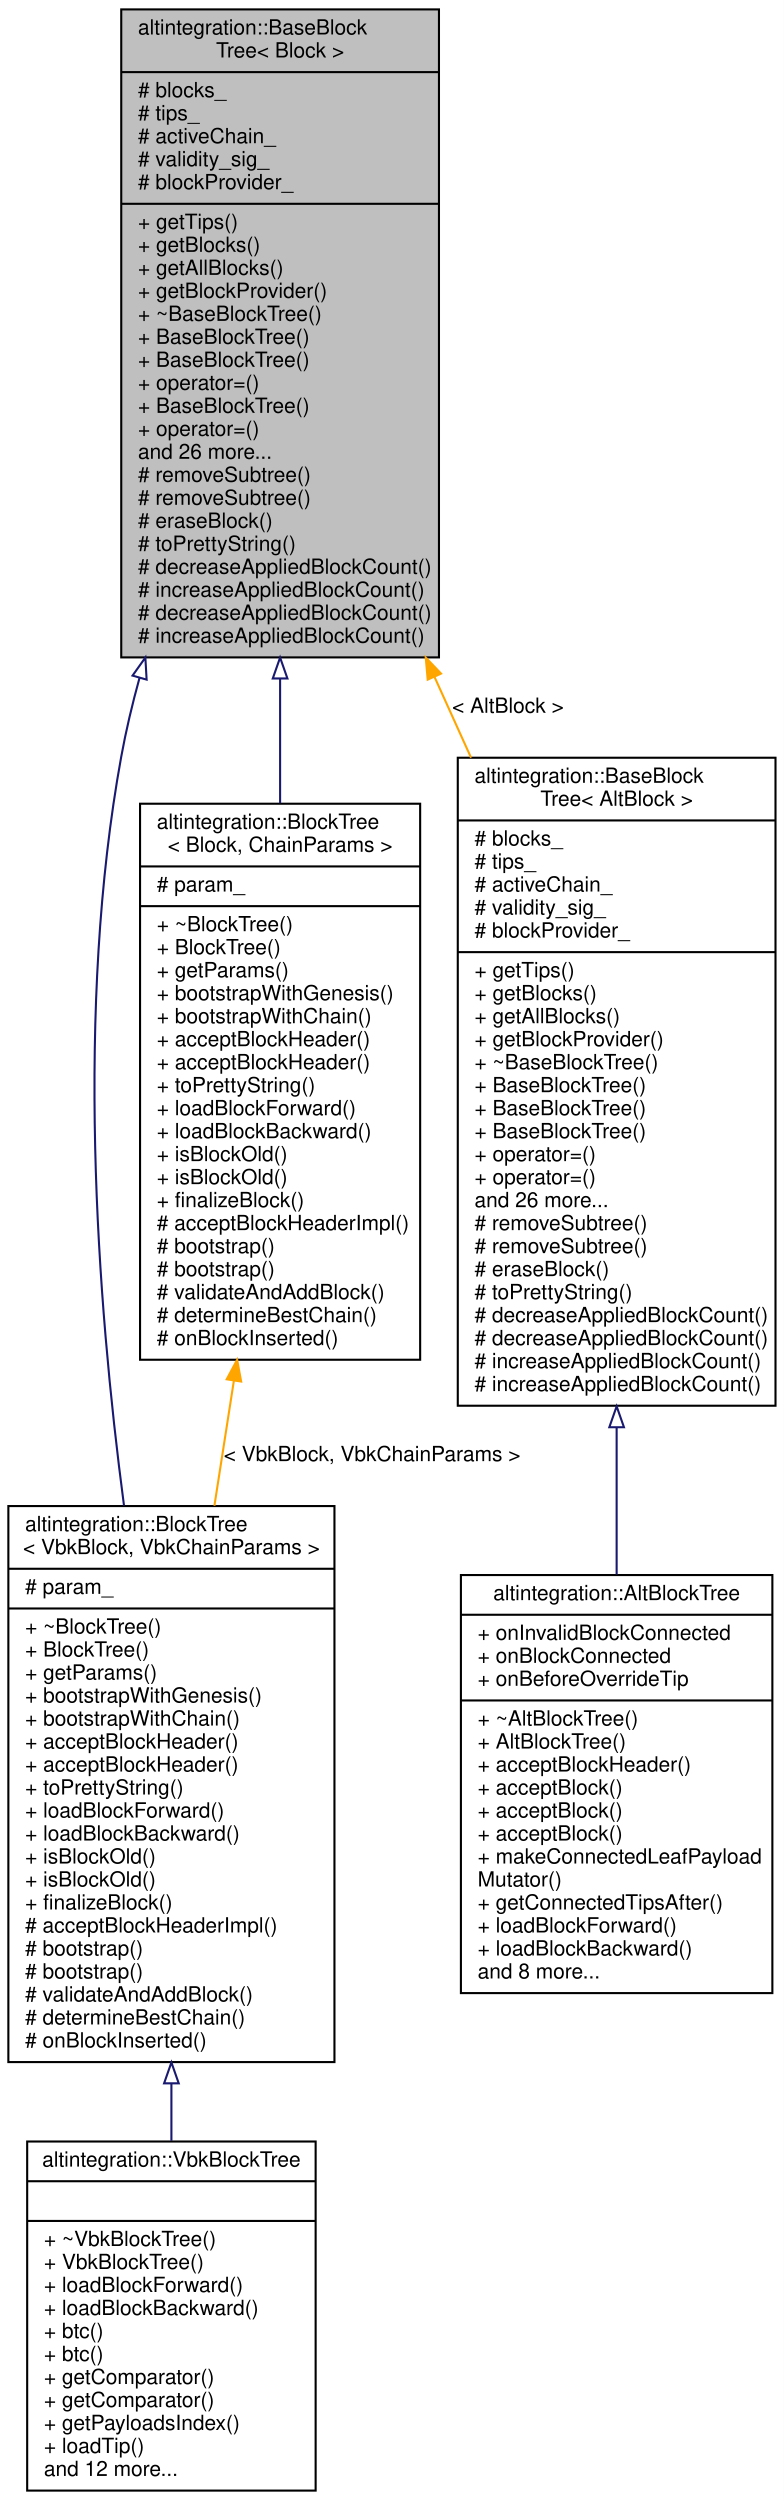
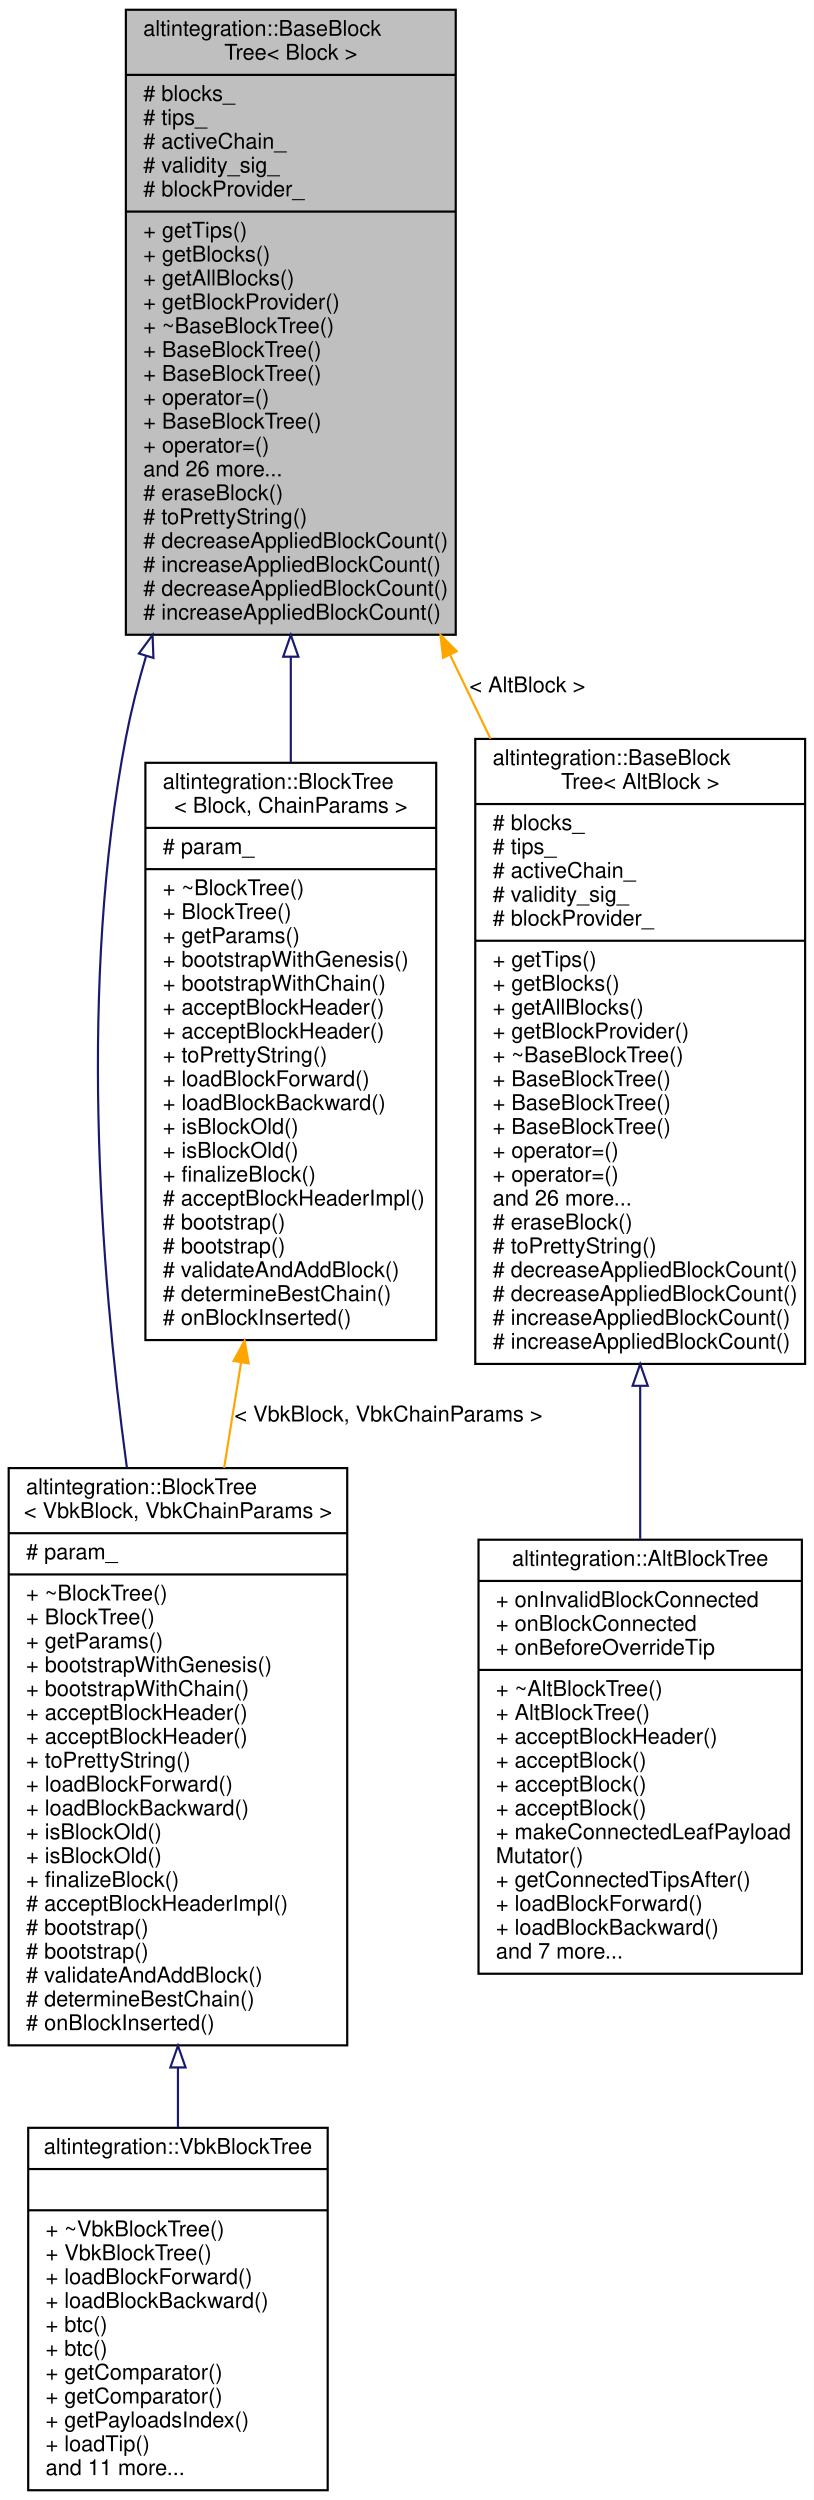
- <svg xmlns="http://www.w3.org/2000/svg" xmlns:xlink="http://www.w3.org/1999/xlink" width="375pt" height="1196pt" viewBox="0.00 0.00 375.00 1196.00">
-   <g id="graph0" class="graph" transform="scale(1 1) rotate(0) translate(4 1192)">
-     <polygon fill="white" stroke="transparent" points="-4,4 -4,-1192 371,-1192 371,4 -4,4" />
+ <svg xmlns="http://www.w3.org/2000/svg" xmlns:xlink="http://www.w3.org/1999/xlink" width="375pt" height="1152pt" viewBox="0.00 0.00 375.00 1152.00">
+   <g id="graph0" class="graph" transform="scale(1 1) rotate(0) translate(4 1148)">
+     <polygon fill="white" stroke="transparent" points="-4,4 -4,-1148 371,-1148 371,4 -4,4" />
    <g id="node1" class="node">
      <g id="a_node1">
        <a xlink:title="Base block tree that stores all blocks, maintains tree tips, maintains active chain.">
-           <polygon fill="#bfbfbf" stroke="black" points="54,-877.5 54,-1187.5 206,-1187.5 206,-877.5 54,-877.5" />
-           <text text-anchor="start" x="62" y="-1175.5" font-family="Helvetica,sans-Serif" font-size="10.00">altintegration::BaseBlock</text>
-           <text text-anchor="middle" x="130" y="-1164.5" font-family="Helvetica,sans-Serif" font-size="10.00">Tree&lt; Block &gt;</text>
-           <polyline fill="none" stroke="black" points="54,-1157.5 206,-1157.5 " />
-           <text text-anchor="start" x="62" y="-1145.5" font-family="Helvetica,sans-Serif" font-size="10.00"># blocks_</text>
-           <text text-anchor="start" x="62" y="-1134.5" font-family="Helvetica,sans-Serif" font-size="10.00"># tips_</text>
-           <text text-anchor="start" x="62" y="-1123.5" font-family="Helvetica,sans-Serif" font-size="10.00"># activeChain_</text>
-           <text text-anchor="start" x="62" y="-1112.5" font-family="Helvetica,sans-Serif" font-size="10.00"># validity_sig_</text>
-           <text text-anchor="start" x="62" y="-1101.5" font-family="Helvetica,sans-Serif" font-size="10.00"># blockProvider_</text>
-           <polyline fill="none" stroke="black" points="54,-1094.5 206,-1094.5 " />
-           <text text-anchor="start" x="62" y="-1082.5" font-family="Helvetica,sans-Serif" font-size="10.00">+ getTips()</text>
-           <text text-anchor="start" x="62" y="-1071.5" font-family="Helvetica,sans-Serif" font-size="10.00">+ getBlocks()</text>
-           <text text-anchor="start" x="62" y="-1060.5" font-family="Helvetica,sans-Serif" font-size="10.00">+ getAllBlocks()</text>
-           <text text-anchor="start" x="62" y="-1049.5" font-family="Helvetica,sans-Serif" font-size="10.00">+ getBlockProvider()</text>
-           <text text-anchor="start" x="62" y="-1038.5" font-family="Helvetica,sans-Serif" font-size="10.00">+ ~BaseBlockTree()</text>
-           <text text-anchor="start" x="62" y="-1027.5" font-family="Helvetica,sans-Serif" font-size="10.00">+ BaseBlockTree()</text>
-           <text text-anchor="start" x="62" y="-1016.5" font-family="Helvetica,sans-Serif" font-size="10.00">+ BaseBlockTree()</text>
-           <text text-anchor="start" x="62" y="-1005.5" font-family="Helvetica,sans-Serif" font-size="10.00">+ operator=()</text>
-           <text text-anchor="start" x="62" y="-994.5" font-family="Helvetica,sans-Serif" font-size="10.00">+ BaseBlockTree()</text>
-           <text text-anchor="start" x="62" y="-983.5" font-family="Helvetica,sans-Serif" font-size="10.00">+ operator=()</text>
-           <text text-anchor="start" x="62" y="-972.5" font-family="Helvetica,sans-Serif" font-size="10.00">and 26 more...</text>
-           <text text-anchor="start" x="62" y="-961.5" font-family="Helvetica,sans-Serif" font-size="10.00"># removeSubtree()</text>
-           <text text-anchor="start" x="62" y="-950.5" font-family="Helvetica,sans-Serif" font-size="10.00"># removeSubtree()</text>
-           <text text-anchor="start" x="62" y="-939.5" font-family="Helvetica,sans-Serif" font-size="10.00"># eraseBlock()</text>
-           <text text-anchor="start" x="62" y="-928.5" font-family="Helvetica,sans-Serif" font-size="10.00"># toPrettyString()</text>
-           <text text-anchor="start" x="62" y="-917.5" font-family="Helvetica,sans-Serif" font-size="10.00"># decreaseAppliedBlockCount()</text>
-           <text text-anchor="start" x="62" y="-906.5" font-family="Helvetica,sans-Serif" font-size="10.00"># increaseAppliedBlockCount()</text>
+           <polygon fill="#bfbfbf" stroke="black" points="54,-855.5 54,-1143.5 206,-1143.5 206,-855.5 54,-855.5" />
+           <text text-anchor="start" x="62" y="-1131.5" font-family="Helvetica,sans-Serif" font-size="10.00">altintegration::BaseBlock</text>
+           <text text-anchor="middle" x="130" y="-1120.5" font-family="Helvetica,sans-Serif" font-size="10.00">Tree&lt; Block &gt;</text>
+           <polyline fill="none" stroke="black" points="54,-1113.5 206,-1113.5 " />
+           <text text-anchor="start" x="62" y="-1101.5" font-family="Helvetica,sans-Serif" font-size="10.00"># blocks_</text>
+           <text text-anchor="start" x="62" y="-1090.5" font-family="Helvetica,sans-Serif" font-size="10.00"># tips_</text>
+           <text text-anchor="start" x="62" y="-1079.5" font-family="Helvetica,sans-Serif" font-size="10.00"># activeChain_</text>
+           <text text-anchor="start" x="62" y="-1068.5" font-family="Helvetica,sans-Serif" font-size="10.00"># validity_sig_</text>
+           <text text-anchor="start" x="62" y="-1057.5" font-family="Helvetica,sans-Serif" font-size="10.00"># blockProvider_</text>
+           <polyline fill="none" stroke="black" points="54,-1050.5 206,-1050.5 " />
+           <text text-anchor="start" x="62" y="-1038.5" font-family="Helvetica,sans-Serif" font-size="10.00">+ getTips()</text>
+           <text text-anchor="start" x="62" y="-1027.5" font-family="Helvetica,sans-Serif" font-size="10.00">+ getBlocks()</text>
+           <text text-anchor="start" x="62" y="-1016.5" font-family="Helvetica,sans-Serif" font-size="10.00">+ getAllBlocks()</text>
+           <text text-anchor="start" x="62" y="-1005.5" font-family="Helvetica,sans-Serif" font-size="10.00">+ getBlockProvider()</text>
+           <text text-anchor="start" x="62" y="-994.5" font-family="Helvetica,sans-Serif" font-size="10.00">+ ~BaseBlockTree()</text>
+           <text text-anchor="start" x="62" y="-983.5" font-family="Helvetica,sans-Serif" font-size="10.00">+ BaseBlockTree()</text>
+           <text text-anchor="start" x="62" y="-972.5" font-family="Helvetica,sans-Serif" font-size="10.00">+ BaseBlockTree()</text>
+           <text text-anchor="start" x="62" y="-961.5" font-family="Helvetica,sans-Serif" font-size="10.00">+ operator=()</text>
+           <text text-anchor="start" x="62" y="-950.5" font-family="Helvetica,sans-Serif" font-size="10.00">+ BaseBlockTree()</text>
+           <text text-anchor="start" x="62" y="-939.5" font-family="Helvetica,sans-Serif" font-size="10.00">+ operator=()</text>
+           <text text-anchor="start" x="62" y="-928.5" font-family="Helvetica,sans-Serif" font-size="10.00">and 26 more...</text>
+           <text text-anchor="start" x="62" y="-917.5" font-family="Helvetica,sans-Serif" font-size="10.00"># eraseBlock()</text>
+           <text text-anchor="start" x="62" y="-906.5" font-family="Helvetica,sans-Serif" font-size="10.00"># toPrettyString()</text>
          <text text-anchor="start" x="62" y="-895.5" font-family="Helvetica,sans-Serif" font-size="10.00"># decreaseAppliedBlockCount()</text>
          <text text-anchor="start" x="62" y="-884.5" font-family="Helvetica,sans-Serif" font-size="10.00"># increaseAppliedBlockCount()</text>
+           <text text-anchor="start" x="62" y="-873.5" font-family="Helvetica,sans-Serif" font-size="10.00"># decreaseAppliedBlockCount()</text>
+           <text text-anchor="start" x="62" y="-862.5" font-family="Helvetica,sans-Serif" font-size="10.00"># increaseAppliedBlockCount()</text>
        </a>
      </g>
    </g>
    <g id="node2" class="node">
      <g id="a_node2">
        <a xlink:href="structaltintegration_1_1BlockTree.html" target="_top" xlink:title=" ">
          <polygon fill="white" stroke="black" points="0,-205.5 0,-471.5 156,-471.5 156,-205.5 0,-205.5" />
          <text text-anchor="start" x="8" y="-459.5" font-family="Helvetica,sans-Serif" font-size="10.00">altintegration::BlockTree</text>
          <text text-anchor="middle" x="78" y="-448.5" font-family="Helvetica,sans-Serif" font-size="10.00">&lt; VbkBlock, VbkChainParams &gt;</text>
          <polyline fill="none" stroke="black" points="0,-441.5 156,-441.5 " />
          <text text-anchor="start" x="8" y="-429.5" font-family="Helvetica,sans-Serif" font-size="10.00"># param_</text>
          <polyline fill="none" stroke="black" points="0,-422.5 156,-422.5 " />
          <text text-anchor="start" x="8" y="-410.5" font-family="Helvetica,sans-Serif" font-size="10.00">+ ~BlockTree()</text>
          <text text-anchor="start" x="8" y="-399.5" font-family="Helvetica,sans-Serif" font-size="10.00">+ BlockTree()</text>
          <text text-anchor="start" x="8" y="-388.5" font-family="Helvetica,sans-Serif" font-size="10.00">+ getParams()</text>
          <text text-anchor="start" x="8" y="-377.5" font-family="Helvetica,sans-Serif" font-size="10.00">+ bootstrapWithGenesis()</text>
          <text text-anchor="start" x="8" y="-366.5" font-family="Helvetica,sans-Serif" font-size="10.00">+ bootstrapWithChain()</text>
          <text text-anchor="start" x="8" y="-355.5" font-family="Helvetica,sans-Serif" font-size="10.00">+ acceptBlockHeader()</text>
          <text text-anchor="start" x="8" y="-344.5" font-family="Helvetica,sans-Serif" font-size="10.00">+ acceptBlockHeader()</text>
          <text text-anchor="start" x="8" y="-333.5" font-family="Helvetica,sans-Serif" font-size="10.00">+ toPrettyString()</text>
          <text text-anchor="start" x="8" y="-322.5" font-family="Helvetica,sans-Serif" font-size="10.00">+ loadBlockForward()</text>
          <text text-anchor="start" x="8" y="-311.5" font-family="Helvetica,sans-Serif" font-size="10.00">+ loadBlockBackward()</text>
          <text text-anchor="start" x="8" y="-300.5" font-family="Helvetica,sans-Serif" font-size="10.00">+ isBlockOld()</text>
          <text text-anchor="start" x="8" y="-289.5" font-family="Helvetica,sans-Serif" font-size="10.00">+ isBlockOld()</text>
          <text text-anchor="start" x="8" y="-278.5" font-family="Helvetica,sans-Serif" font-size="10.00">+ finalizeBlock()</text>
          <text text-anchor="start" x="8" y="-267.5" font-family="Helvetica,sans-Serif" font-size="10.00"># acceptBlockHeaderImpl()</text>
          <text text-anchor="start" x="8" y="-256.5" font-family="Helvetica,sans-Serif" font-size="10.00"># bootstrap()</text>
          <text text-anchor="start" x="8" y="-245.5" font-family="Helvetica,sans-Serif" font-size="10.00"># bootstrap()</text>
          <text text-anchor="start" x="8" y="-234.5" font-family="Helvetica,sans-Serif" font-size="10.00"># validateAndAddBlock()</text>
          <text text-anchor="start" x="8" y="-223.5" font-family="Helvetica,sans-Serif" font-size="10.00"># determineBestChain()</text>
          <text text-anchor="start" x="8" y="-212.5" font-family="Helvetica,sans-Serif" font-size="10.00"># onBlockInserted()</text>
        </a>
      </g>
    </g>
    <g id="edge1" class="edge">
-       <path fill="none" stroke="midnightblue" d="M62.77,-867.78C59.27,-855.14 56.27,-842.46 54,-830 32.13,-710.06 42.18,-571.06 55.32,-471.73" />
-       <polygon fill="none" stroke="midnightblue" points="59.41,-868.79 65.54,-877.43 66.14,-866.86 59.41,-868.79" />
+       <path fill="none" stroke="midnightblue" d="M63.34,-845.77C59.6,-833.16 56.4,-820.47 54,-808 32.47,-695.93 41.7,-566.18 54.47,-471.68" />
+       <polygon fill="none" stroke="midnightblue" points="60.01,-846.87 66.3,-855.4 66.7,-844.81 60.01,-846.87" />
    </g>
    <g id="node4" class="node">
      <g id="a_node4">
        <a xlink:href="structaltintegration_1_1BlockTree.html" target="_top" xlink:title="BlockTree is a tree of blocks with single &quot;bootstrap&quot; block as root.">
-           <polygon fill="white" stroke="black" points="63,-541.5 63,-807.5 197,-807.5 197,-541.5 63,-541.5" />
-           <text text-anchor="start" x="71" y="-795.5" font-family="Helvetica,sans-Serif" font-size="10.00">altintegration::BlockTree</text>
-           <text text-anchor="middle" x="130" y="-784.5" font-family="Helvetica,sans-Serif" font-size="10.00">&lt; Block, ChainParams &gt;</text>
-           <polyline fill="none" stroke="black" points="63,-777.5 197,-777.5 " />
-           <text text-anchor="start" x="71" y="-765.5" font-family="Helvetica,sans-Serif" font-size="10.00"># param_</text>
-           <polyline fill="none" stroke="black" points="63,-758.5 197,-758.5 " />
-           <text text-anchor="start" x="71" y="-746.5" font-family="Helvetica,sans-Serif" font-size="10.00">+ ~BlockTree()</text>
-           <text text-anchor="start" x="71" y="-735.5" font-family="Helvetica,sans-Serif" font-size="10.00">+ BlockTree()</text>
-           <text text-anchor="start" x="71" y="-724.5" font-family="Helvetica,sans-Serif" font-size="10.00">+ getParams()</text>
-           <text text-anchor="start" x="71" y="-713.5" font-family="Helvetica,sans-Serif" font-size="10.00">+ bootstrapWithGenesis()</text>
-           <text text-anchor="start" x="71" y="-702.5" font-family="Helvetica,sans-Serif" font-size="10.00">+ bootstrapWithChain()</text>
-           <text text-anchor="start" x="71" y="-691.5" font-family="Helvetica,sans-Serif" font-size="10.00">+ acceptBlockHeader()</text>
+           <polygon fill="white" stroke="black" points="63,-530.5 63,-796.5 197,-796.5 197,-530.5 63,-530.5" />
+           <text text-anchor="start" x="71" y="-784.5" font-family="Helvetica,sans-Serif" font-size="10.00">altintegration::BlockTree</text>
+           <text text-anchor="middle" x="130" y="-773.5" font-family="Helvetica,sans-Serif" font-size="10.00">&lt; Block, ChainParams &gt;</text>
+           <polyline fill="none" stroke="black" points="63,-766.5 197,-766.5 " />
+           <text text-anchor="start" x="71" y="-754.5" font-family="Helvetica,sans-Serif" font-size="10.00"># param_</text>
+           <polyline fill="none" stroke="black" points="63,-747.5 197,-747.5 " />
+           <text text-anchor="start" x="71" y="-735.5" font-family="Helvetica,sans-Serif" font-size="10.00">+ ~BlockTree()</text>
+           <text text-anchor="start" x="71" y="-724.5" font-family="Helvetica,sans-Serif" font-size="10.00">+ BlockTree()</text>
+           <text text-anchor="start" x="71" y="-713.5" font-family="Helvetica,sans-Serif" font-size="10.00">+ getParams()</text>
+           <text text-anchor="start" x="71" y="-702.5" font-family="Helvetica,sans-Serif" font-size="10.00">+ bootstrapWithGenesis()</text>
+           <text text-anchor="start" x="71" y="-691.5" font-family="Helvetica,sans-Serif" font-size="10.00">+ bootstrapWithChain()</text>
          <text text-anchor="start" x="71" y="-680.5" font-family="Helvetica,sans-Serif" font-size="10.00">+ acceptBlockHeader()</text>
-           <text text-anchor="start" x="71" y="-669.5" font-family="Helvetica,sans-Serif" font-size="10.00">+ toPrettyString()</text>
-           <text text-anchor="start" x="71" y="-658.5" font-family="Helvetica,sans-Serif" font-size="10.00">+ loadBlockForward()</text>
-           <text text-anchor="start" x="71" y="-647.5" font-family="Helvetica,sans-Serif" font-size="10.00">+ loadBlockBackward()</text>
-           <text text-anchor="start" x="71" y="-636.5" font-family="Helvetica,sans-Serif" font-size="10.00">+ isBlockOld()</text>
+           <text text-anchor="start" x="71" y="-669.5" font-family="Helvetica,sans-Serif" font-size="10.00">+ acceptBlockHeader()</text>
+           <text text-anchor="start" x="71" y="-658.5" font-family="Helvetica,sans-Serif" font-size="10.00">+ toPrettyString()</text>
+           <text text-anchor="start" x="71" y="-647.5" font-family="Helvetica,sans-Serif" font-size="10.00">+ loadBlockForward()</text>
+           <text text-anchor="start" x="71" y="-636.5" font-family="Helvetica,sans-Serif" font-size="10.00">+ loadBlockBackward()</text>
          <text text-anchor="start" x="71" y="-625.5" font-family="Helvetica,sans-Serif" font-size="10.00">+ isBlockOld()</text>
-           <text text-anchor="start" x="71" y="-614.5" font-family="Helvetica,sans-Serif" font-size="10.00">+ finalizeBlock()</text>
-           <text text-anchor="start" x="71" y="-603.5" font-family="Helvetica,sans-Serif" font-size="10.00"># acceptBlockHeaderImpl()</text>
-           <text text-anchor="start" x="71" y="-592.5" font-family="Helvetica,sans-Serif" font-size="10.00"># bootstrap()</text>
+           <text text-anchor="start" x="71" y="-614.5" font-family="Helvetica,sans-Serif" font-size="10.00">+ isBlockOld()</text>
+           <text text-anchor="start" x="71" y="-603.5" font-family="Helvetica,sans-Serif" font-size="10.00">+ finalizeBlock()</text>
+           <text text-anchor="start" x="71" y="-592.5" font-family="Helvetica,sans-Serif" font-size="10.00"># acceptBlockHeaderImpl()</text>
          <text text-anchor="start" x="71" y="-581.5" font-family="Helvetica,sans-Serif" font-size="10.00"># bootstrap()</text>
-           <text text-anchor="start" x="71" y="-570.5" font-family="Helvetica,sans-Serif" font-size="10.00"># validateAndAddBlock()</text>
-           <text text-anchor="start" x="71" y="-559.5" font-family="Helvetica,sans-Serif" font-size="10.00"># determineBestChain()</text>
-           <text text-anchor="start" x="71" y="-548.5" font-family="Helvetica,sans-Serif" font-size="10.00"># onBlockInserted()</text>
+           <text text-anchor="start" x="71" y="-570.5" font-family="Helvetica,sans-Serif" font-size="10.00"># bootstrap()</text>
+           <text text-anchor="start" x="71" y="-559.5" font-family="Helvetica,sans-Serif" font-size="10.00"># validateAndAddBlock()</text>
+           <text text-anchor="start" x="71" y="-548.5" font-family="Helvetica,sans-Serif" font-size="10.00"># determineBestChain()</text>
+           <text text-anchor="start" x="71" y="-537.5" font-family="Helvetica,sans-Serif" font-size="10.00"># onBlockInserted()</text>
        </a>
      </g>
    </g>
    <g id="edge3" class="edge">
-       <path fill="none" stroke="midnightblue" d="M130,-867.33C130,-847.37 130,-827.18 130,-807.76" />
-       <polygon fill="none" stroke="midnightblue" points="126.5,-867.42 130,-877.42 133.5,-867.42 126.5,-867.42" />
+       <path fill="none" stroke="midnightblue" d="M130,-845.32C130,-829.1 130,-812.69 130,-796.73" />
+       <polygon fill="none" stroke="midnightblue" points="126.5,-845.4 130,-855.4 133.5,-845.4 126.5,-845.4" />
    </g>
    <g id="node5" class="node">
      <g id="a_node5">
        <a xlink:href="structaltintegration_1_1BaseBlockTree.html" target="_top" xlink:title=" ">
-           <polygon fill="white" stroke="black" points="215,-519.5 215,-829.5 367,-829.5 367,-519.5 215,-519.5" />
-           <text text-anchor="start" x="223" y="-817.5" font-family="Helvetica,sans-Serif" font-size="10.00">altintegration::BaseBlock</text>
-           <text text-anchor="middle" x="291" y="-806.5" font-family="Helvetica,sans-Serif" font-size="10.00">Tree&lt; AltBlock &gt;</text>
-           <polyline fill="none" stroke="black" points="215,-799.5 367,-799.5 " />
-           <text text-anchor="start" x="223" y="-787.5" font-family="Helvetica,sans-Serif" font-size="10.00"># blocks_</text>
-           <text text-anchor="start" x="223" y="-776.5" font-family="Helvetica,sans-Serif" font-size="10.00"># tips_</text>
-           <text text-anchor="start" x="223" y="-765.5" font-family="Helvetica,sans-Serif" font-size="10.00"># activeChain_</text>
-           <text text-anchor="start" x="223" y="-754.5" font-family="Helvetica,sans-Serif" font-size="10.00"># validity_sig_</text>
-           <text text-anchor="start" x="223" y="-743.5" font-family="Helvetica,sans-Serif" font-size="10.00"># blockProvider_</text>
-           <polyline fill="none" stroke="black" points="215,-736.5 367,-736.5 " />
-           <text text-anchor="start" x="223" y="-724.5" font-family="Helvetica,sans-Serif" font-size="10.00">+ getTips()</text>
-           <text text-anchor="start" x="223" y="-713.5" font-family="Helvetica,sans-Serif" font-size="10.00">+ getBlocks()</text>
-           <text text-anchor="start" x="223" y="-702.5" font-family="Helvetica,sans-Serif" font-size="10.00">+ getAllBlocks()</text>
-           <text text-anchor="start" x="223" y="-691.5" font-family="Helvetica,sans-Serif" font-size="10.00">+ getBlockProvider()</text>
-           <text text-anchor="start" x="223" y="-680.5" font-family="Helvetica,sans-Serif" font-size="10.00">+ ~BaseBlockTree()</text>
-           <text text-anchor="start" x="223" y="-669.5" font-family="Helvetica,sans-Serif" font-size="10.00">+ BaseBlockTree()</text>
-           <text text-anchor="start" x="223" y="-658.5" font-family="Helvetica,sans-Serif" font-size="10.00">+ BaseBlockTree()</text>
+           <polygon fill="white" stroke="black" points="215,-519.5 215,-807.5 367,-807.5 367,-519.5 215,-519.5" />
+           <text text-anchor="start" x="223" y="-795.5" font-family="Helvetica,sans-Serif" font-size="10.00">altintegration::BaseBlock</text>
+           <text text-anchor="middle" x="291" y="-784.5" font-family="Helvetica,sans-Serif" font-size="10.00">Tree&lt; AltBlock &gt;</text>
+           <polyline fill="none" stroke="black" points="215,-777.5 367,-777.5 " />
+           <text text-anchor="start" x="223" y="-765.5" font-family="Helvetica,sans-Serif" font-size="10.00"># blocks_</text>
+           <text text-anchor="start" x="223" y="-754.5" font-family="Helvetica,sans-Serif" font-size="10.00"># tips_</text>
+           <text text-anchor="start" x="223" y="-743.5" font-family="Helvetica,sans-Serif" font-size="10.00"># activeChain_</text>
+           <text text-anchor="start" x="223" y="-732.5" font-family="Helvetica,sans-Serif" font-size="10.00"># validity_sig_</text>
+           <text text-anchor="start" x="223" y="-721.5" font-family="Helvetica,sans-Serif" font-size="10.00"># blockProvider_</text>
+           <polyline fill="none" stroke="black" points="215,-714.5 367,-714.5 " />
+           <text text-anchor="start" x="223" y="-702.5" font-family="Helvetica,sans-Serif" font-size="10.00">+ getTips()</text>
+           <text text-anchor="start" x="223" y="-691.5" font-family="Helvetica,sans-Serif" font-size="10.00">+ getBlocks()</text>
+           <text text-anchor="start" x="223" y="-680.5" font-family="Helvetica,sans-Serif" font-size="10.00">+ getAllBlocks()</text>
+           <text text-anchor="start" x="223" y="-669.5" font-family="Helvetica,sans-Serif" font-size="10.00">+ getBlockProvider()</text>
+           <text text-anchor="start" x="223" y="-658.5" font-family="Helvetica,sans-Serif" font-size="10.00">+ ~BaseBlockTree()</text>
          <text text-anchor="start" x="223" y="-647.5" font-family="Helvetica,sans-Serif" font-size="10.00">+ BaseBlockTree()</text>
-           <text text-anchor="start" x="223" y="-636.5" font-family="Helvetica,sans-Serif" font-size="10.00">+ operator=()</text>
-           <text text-anchor="start" x="223" y="-625.5" font-family="Helvetica,sans-Serif" font-size="10.00">+ operator=()</text>
-           <text text-anchor="start" x="223" y="-614.5" font-family="Helvetica,sans-Serif" font-size="10.00">and 26 more...</text>
-           <text text-anchor="start" x="223" y="-603.5" font-family="Helvetica,sans-Serif" font-size="10.00"># removeSubtree()</text>
-           <text text-anchor="start" x="223" y="-592.5" font-family="Helvetica,sans-Serif" font-size="10.00"># removeSubtree()</text>
+           <text text-anchor="start" x="223" y="-636.5" font-family="Helvetica,sans-Serif" font-size="10.00">+ BaseBlockTree()</text>
+           <text text-anchor="start" x="223" y="-625.5" font-family="Helvetica,sans-Serif" font-size="10.00">+ BaseBlockTree()</text>
+           <text text-anchor="start" x="223" y="-614.5" font-family="Helvetica,sans-Serif" font-size="10.00">+ operator=()</text>
+           <text text-anchor="start" x="223" y="-603.5" font-family="Helvetica,sans-Serif" font-size="10.00">+ operator=()</text>
+           <text text-anchor="start" x="223" y="-592.5" font-family="Helvetica,sans-Serif" font-size="10.00">and 26 more...</text>
          <text text-anchor="start" x="223" y="-581.5" font-family="Helvetica,sans-Serif" font-size="10.00"># eraseBlock()</text>
          <text text-anchor="start" x="223" y="-570.5" font-family="Helvetica,sans-Serif" font-size="10.00"># toPrettyString()</text>
          <text text-anchor="start" x="223" y="-559.5" font-family="Helvetica,sans-Serif" font-size="10.00"># decreaseAppliedBlockCount()</text>
          <text text-anchor="start" x="223" y="-548.5" font-family="Helvetica,sans-Serif" font-size="10.00"># decreaseAppliedBlockCount()</text>
          <text text-anchor="start" x="223" y="-537.5" font-family="Helvetica,sans-Serif" font-size="10.00"># increaseAppliedBlockCount()</text>
          <text text-anchor="start" x="223" y="-526.5" font-family="Helvetica,sans-Serif" font-size="10.00"># increaseAppliedBlockCount()</text>
        </a>
      </g>
    </g>
    <g id="edge5" class="edge">
-       <path fill="none" stroke="orange" d="M203.9,-868.09C209.71,-855.25 215.56,-842.31 221.34,-829.53" />
-       <polygon fill="orange" stroke="orange" points="200.61,-866.87 199.68,-877.42 206.99,-869.75 200.61,-866.87" />
-       <text text-anchor="middle" x="239" y="-851" font-family="Helvetica,sans-Serif" font-size="10.00"> &lt; AltBlock &gt;</text>
+       <path fill="none" stroke="orange" d="M203.47,-846.09C209.65,-833.26 215.89,-820.32 222.04,-807.57" />
+       <polygon fill="orange" stroke="orange" points="200.17,-844.87 198.98,-855.4 206.47,-847.91 200.17,-844.87" />
+       <text text-anchor="middle" x="239" y="-829" font-family="Helvetica,sans-Serif" font-size="10.00"> &lt; AltBlock &gt;</text>
    </g>
    <g id="node3" class="node">
      <g id="a_node3">
        <a xlink:href="structaltintegration_1_1VbkBlockTree.html" target="_top" xlink:title="Veriblock block tree.">
          <polygon fill="white" stroke="black" points="9,-0.5 9,-167.5 147,-167.5 147,-0.5 9,-0.5" />
          <text text-anchor="middle" x="78" y="-155.5" font-family="Helvetica,sans-Serif" font-size="10.00">altintegration::VbkBlockTree</text>
          <polyline fill="none" stroke="black" points="9,-148.5 147,-148.5 " />
          <text text-anchor="middle" x="78" y="-136.5" font-family="Helvetica,sans-Serif" font-size="10.00"> </text>
          <polyline fill="none" stroke="black" points="9,-129.5 147,-129.5 " />
          <text text-anchor="start" x="17" y="-117.5" font-family="Helvetica,sans-Serif" font-size="10.00">+ ~VbkBlockTree()</text>
          <text text-anchor="start" x="17" y="-106.5" font-family="Helvetica,sans-Serif" font-size="10.00">+ VbkBlockTree()</text>
          <text text-anchor="start" x="17" y="-95.5" font-family="Helvetica,sans-Serif" font-size="10.00">+ loadBlockForward()</text>
          <text text-anchor="start" x="17" y="-84.5" font-family="Helvetica,sans-Serif" font-size="10.00">+ loadBlockBackward()</text>
          <text text-anchor="start" x="17" y="-73.5" font-family="Helvetica,sans-Serif" font-size="10.00">+ btc()</text>
          <text text-anchor="start" x="17" y="-62.5" font-family="Helvetica,sans-Serif" font-size="10.00">+ btc()</text>
          <text text-anchor="start" x="17" y="-51.5" font-family="Helvetica,sans-Serif" font-size="10.00">+ getComparator()</text>
          <text text-anchor="start" x="17" y="-40.5" font-family="Helvetica,sans-Serif" font-size="10.00">+ getComparator()</text>
          <text text-anchor="start" x="17" y="-29.5" font-family="Helvetica,sans-Serif" font-size="10.00">+ getPayloadsIndex()</text>
          <text text-anchor="start" x="17" y="-18.5" font-family="Helvetica,sans-Serif" font-size="10.00">+ loadTip()</text>
-           <text text-anchor="start" x="17" y="-7.5" font-family="Helvetica,sans-Serif" font-size="10.00">and 12 more...</text>
+           <text text-anchor="start" x="17" y="-7.5" font-family="Helvetica,sans-Serif" font-size="10.00">and 11 more...</text>
        </a>
      </g>
    </g>
    <g id="edge2" class="edge">
      <path fill="none" stroke="midnightblue" d="M78,-195.19C78,-185.87 78,-176.67 78,-167.8" />
      <polygon fill="none" stroke="midnightblue" points="74.5,-195.33 78,-205.33 81.5,-195.33 74.5,-195.33" />
    </g>
    <g id="edge4" class="edge">
-       <path fill="none" stroke="orange" d="M107.89,-531.48C104.8,-511.63 101.63,-491.3 98.57,-471.64" />
-       <polygon fill="orange" stroke="orange" points="104.45,-532.15 109.45,-541.49 111.37,-531.07 104.45,-532.15" />
-       <text text-anchor="middle" x="174" y="-493" font-family="Helvetica,sans-Serif" font-size="10.00"> &lt; VbkBlock, VbkChainParams &gt;</text>
+       <path fill="none" stroke="orange" d="M107.09,-520.17C104.49,-504.02 101.84,-487.61 99.27,-471.6" />
+       <polygon fill="orange" stroke="orange" points="103.65,-520.88 108.7,-530.19 110.57,-519.76 103.65,-520.88" />
+       <text text-anchor="middle" x="175" y="-493" font-family="Helvetica,sans-Serif" font-size="10.00"> &lt; VbkBlock, VbkChainParams &gt;</text>
    </g>
    <g id="node6" class="node">
      <g id="a_node6">
        <a xlink:href="structaltintegration_1_1AltBlockTree.html" target="_top" xlink:title="Represents simplified view on Altchain's block tree, maintains VBK tree and BTC tree.">
          <polygon fill="white" stroke="black" points="216.5,-238.5 216.5,-438.5 365.5,-438.5 365.5,-238.5 216.5,-238.5" />
          <text text-anchor="middle" x="291" y="-426.5" font-family="Helvetica,sans-Serif" font-size="10.00">altintegration::AltBlockTree</text>
          <polyline fill="none" stroke="black" points="216.5,-419.5 365.5,-419.5 " />
          <text text-anchor="start" x="224.5" y="-407.5" font-family="Helvetica,sans-Serif" font-size="10.00">+ onInvalidBlockConnected</text>
          <text text-anchor="start" x="224.5" y="-396.5" font-family="Helvetica,sans-Serif" font-size="10.00">+ onBlockConnected</text>
          <text text-anchor="start" x="224.5" y="-385.5" font-family="Helvetica,sans-Serif" font-size="10.00">+ onBeforeOverrideTip</text>
          <polyline fill="none" stroke="black" points="216.5,-378.5 365.5,-378.5 " />
          <text text-anchor="start" x="224.5" y="-366.5" font-family="Helvetica,sans-Serif" font-size="10.00">+ ~AltBlockTree()</text>
          <text text-anchor="start" x="224.5" y="-355.5" font-family="Helvetica,sans-Serif" font-size="10.00">+ AltBlockTree()</text>
          <text text-anchor="start" x="224.5" y="-344.5" font-family="Helvetica,sans-Serif" font-size="10.00">+ acceptBlockHeader()</text>
          <text text-anchor="start" x="224.5" y="-333.5" font-family="Helvetica,sans-Serif" font-size="10.00">+ acceptBlock()</text>
          <text text-anchor="start" x="224.5" y="-322.5" font-family="Helvetica,sans-Serif" font-size="10.00">+ acceptBlock()</text>
          <text text-anchor="start" x="224.5" y="-311.5" font-family="Helvetica,sans-Serif" font-size="10.00">+ acceptBlock()</text>
          <text text-anchor="start" x="224.5" y="-300.5" font-family="Helvetica,sans-Serif" font-size="10.00">+ makeConnectedLeafPayload</text>
          <text text-anchor="start" x="224.5" y="-289.5" font-family="Helvetica,sans-Serif" font-size="10.00">Mutator()</text>
          <text text-anchor="start" x="224.5" y="-278.5" font-family="Helvetica,sans-Serif" font-size="10.00">+ getConnectedTipsAfter()</text>
          <text text-anchor="start" x="224.5" y="-267.5" font-family="Helvetica,sans-Serif" font-size="10.00">+ loadBlockForward()</text>
          <text text-anchor="start" x="224.5" y="-256.5" font-family="Helvetica,sans-Serif" font-size="10.00">+ loadBlockBackward()</text>
-           <text text-anchor="start" x="224.5" y="-245.5" font-family="Helvetica,sans-Serif" font-size="10.00">and 8 more...</text>
+           <text text-anchor="start" x="224.5" y="-245.5" font-family="Helvetica,sans-Serif" font-size="10.00">and 7 more...</text>
        </a>
      </g>
    </g>
    <g id="edge6" class="edge">
-       <path fill="none" stroke="midnightblue" d="M291,-508.94C291,-484.95 291,-460.89 291,-438.75" />
-       <polygon fill="none" stroke="midnightblue" points="287.5,-509.21 291,-519.21 294.5,-509.21 287.5,-509.21" />
+       <path fill="none" stroke="midnightblue" d="M291,-509.2C291,-485.32 291,-461.2 291,-438.93" />
+       <polygon fill="none" stroke="midnightblue" points="287.5,-509.42 291,-519.42 294.5,-509.42 287.5,-509.42" />
    </g>
  </g>
</svg>
